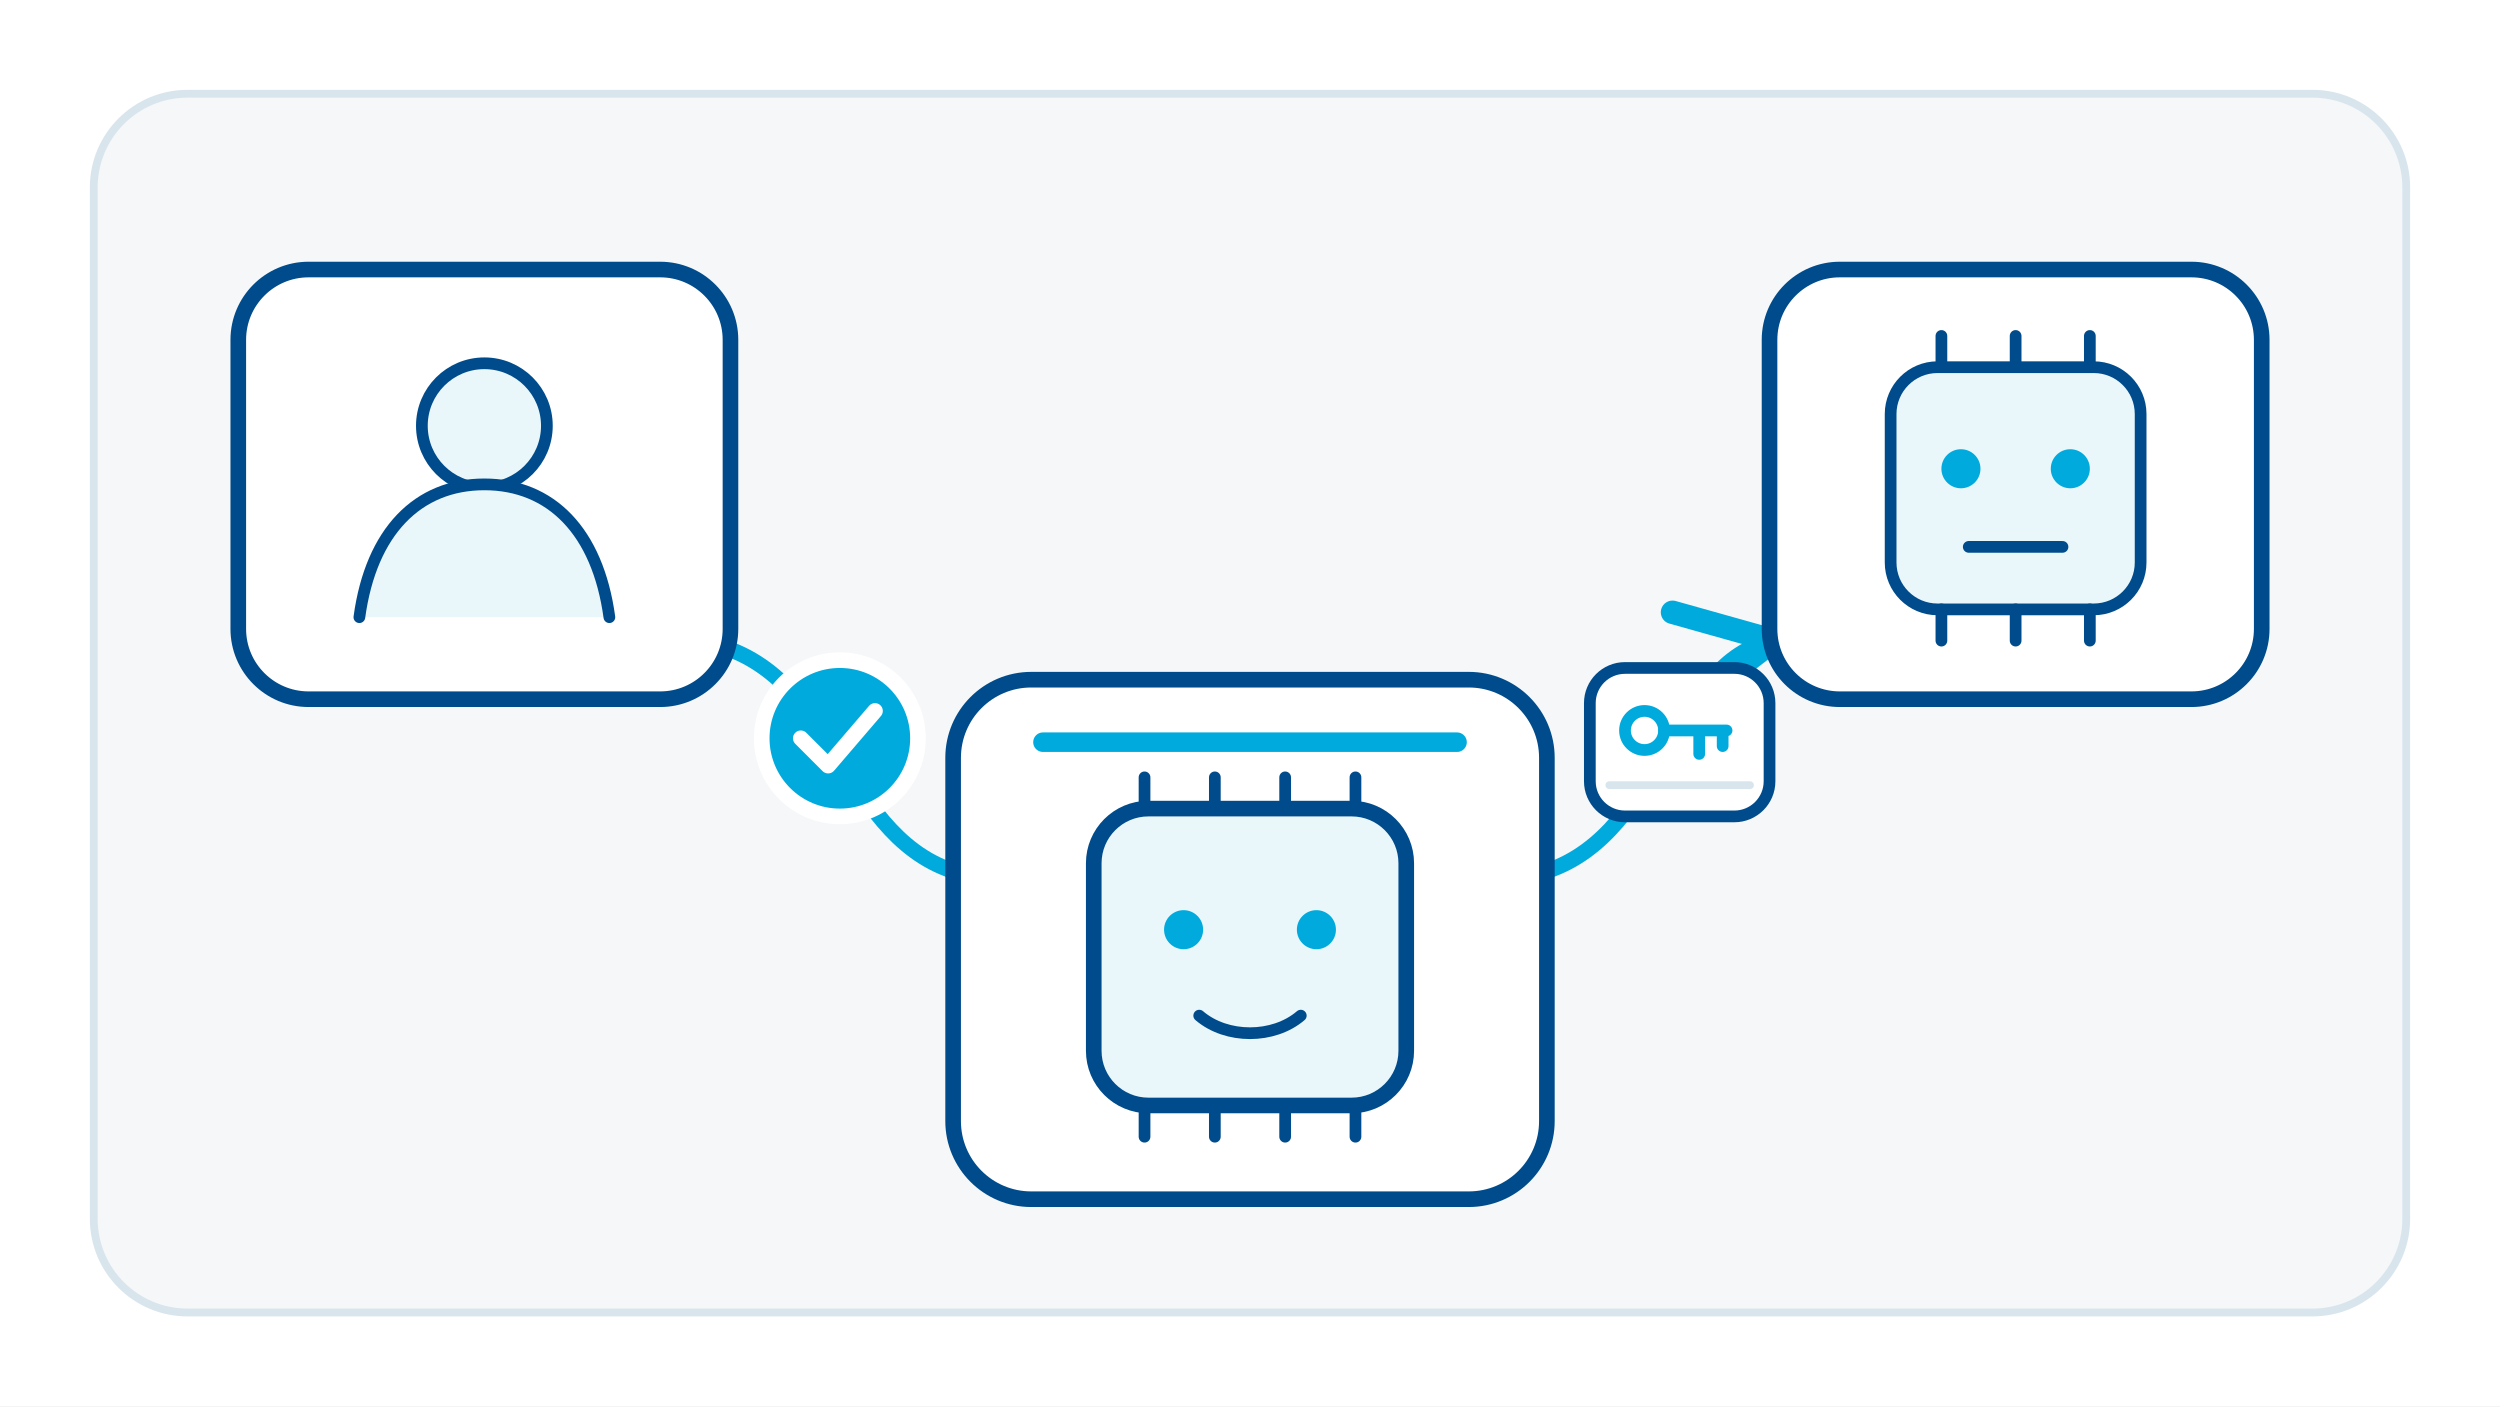
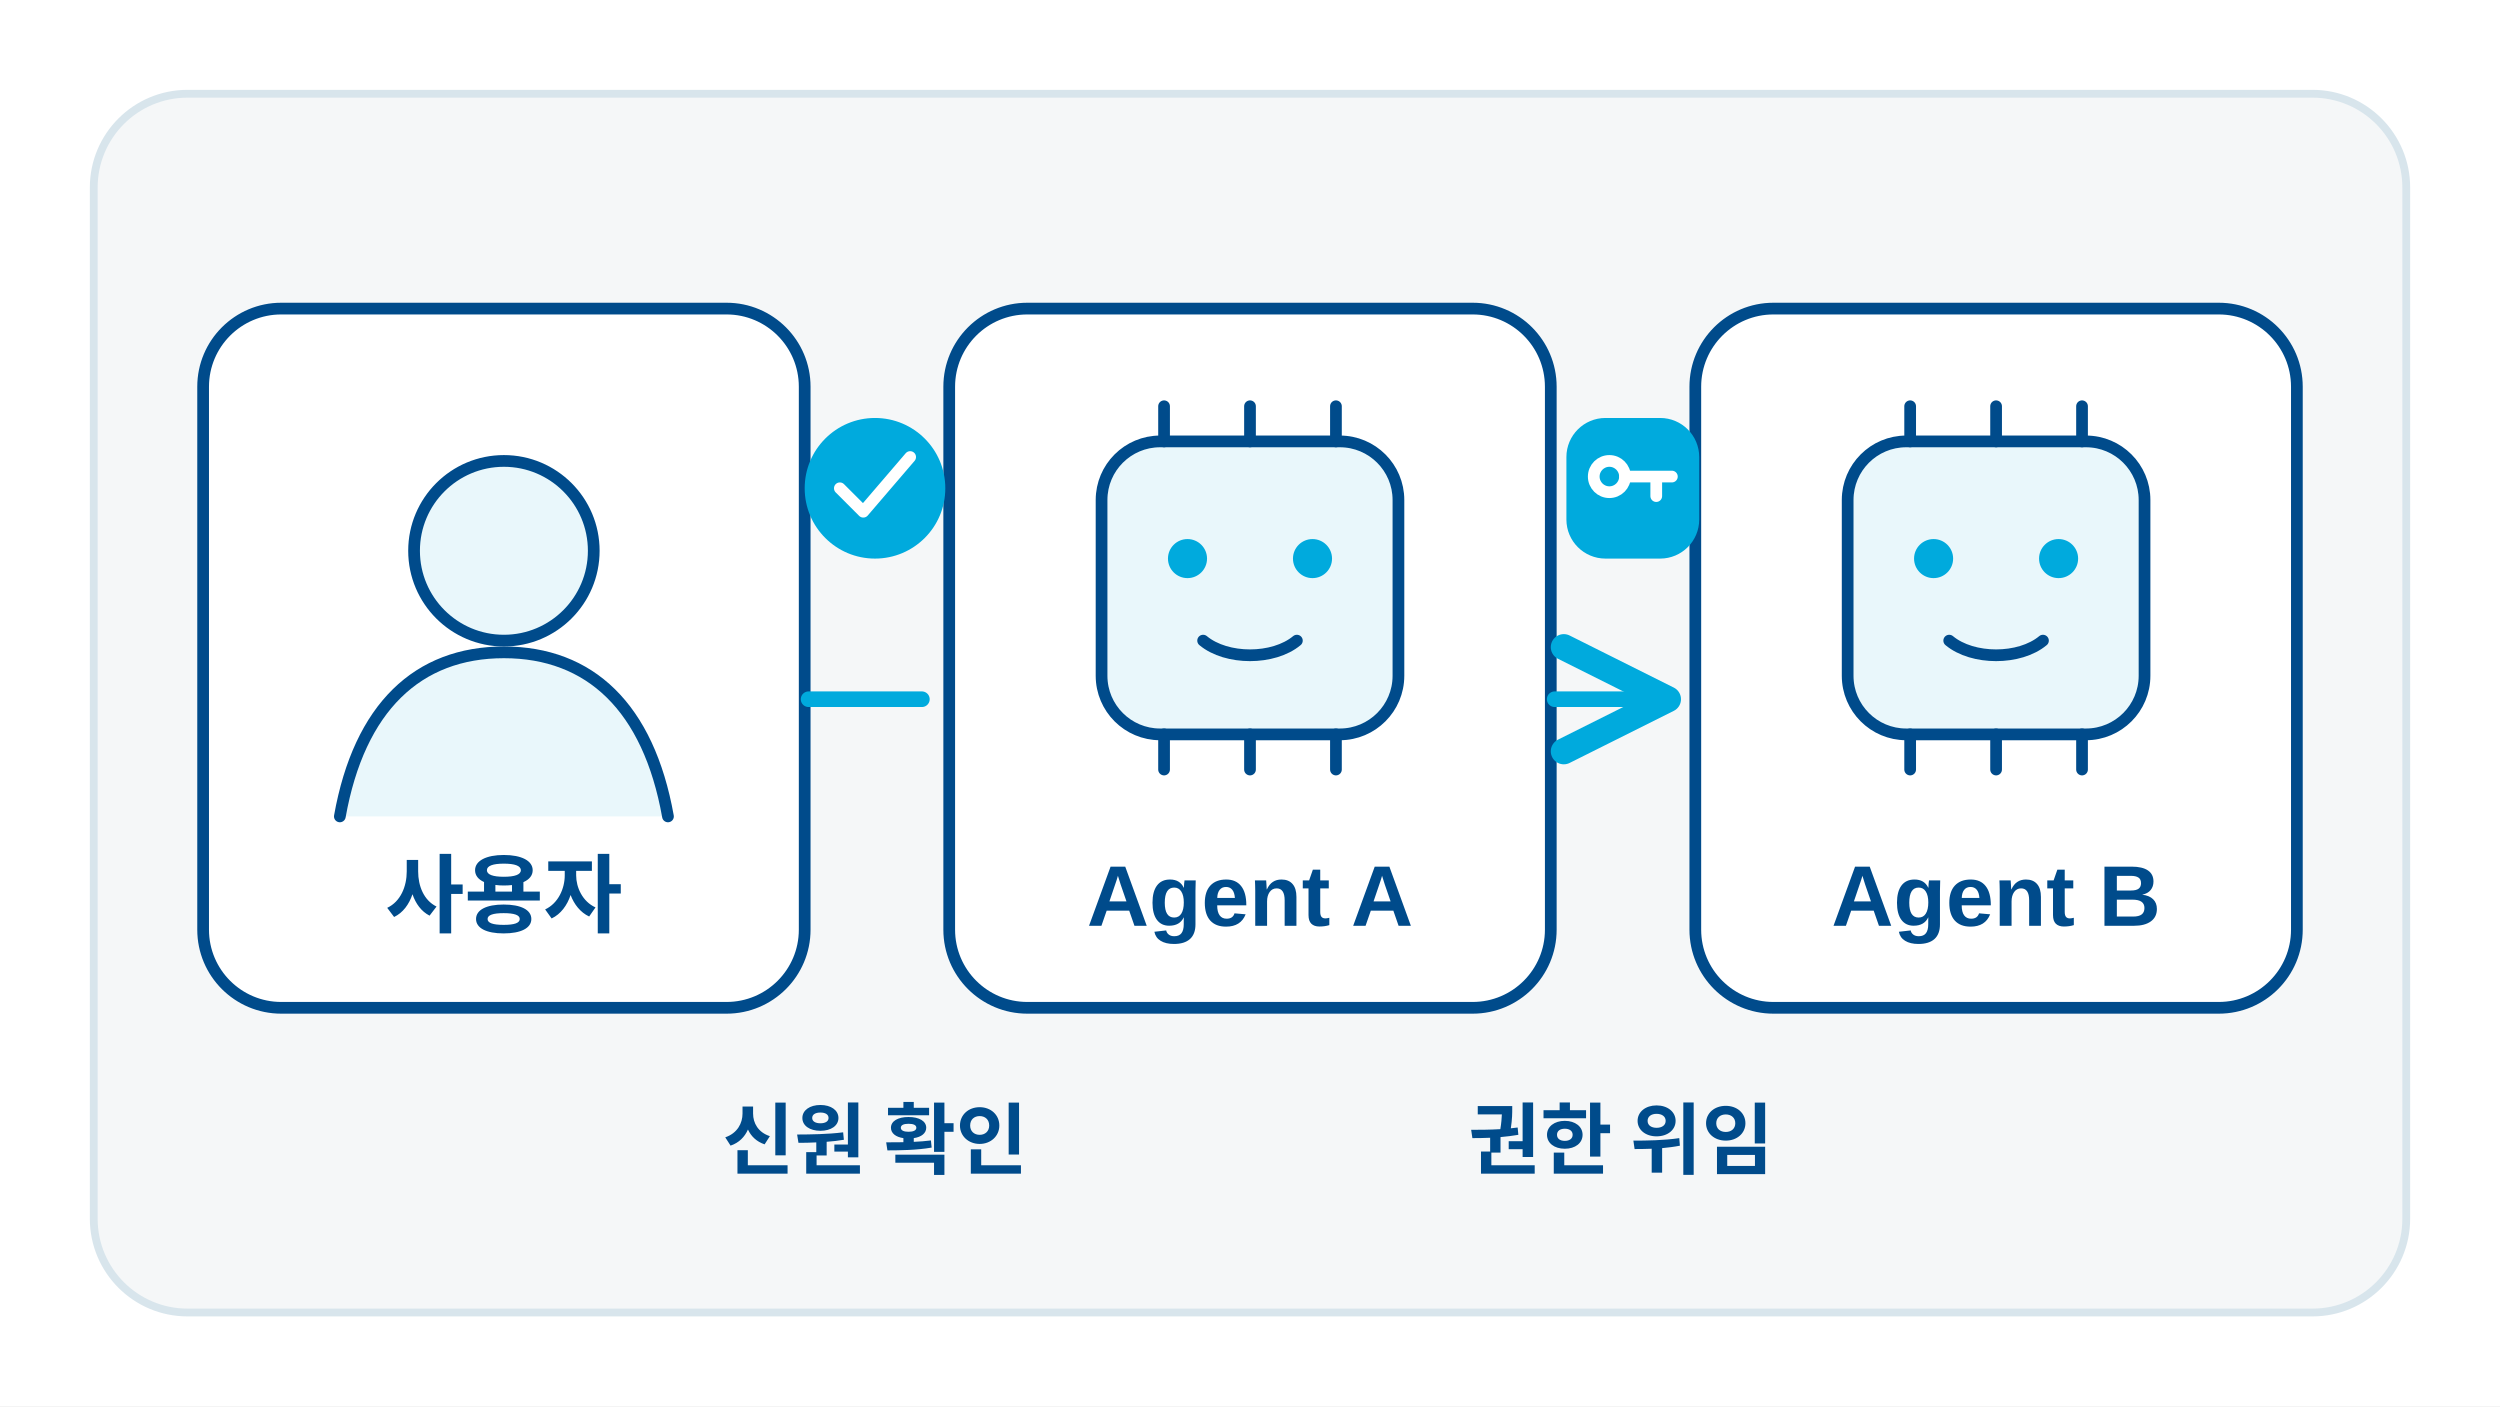
<svg xmlns="http://www.w3.org/2000/svg" viewBox="0 0 640 360" role="img" aria-labelledby="title desc">
  <defs>
-     <marker id="arrow" viewBox="0 0 12 12" refX="10" refY="6" markerWidth="9" markerHeight="9" orient="auto">
+     <marker id="arrow" viewBox="0 0 12 12" refX="10" refY="6" markerWidth="10" markerHeight="10" orient="auto">
      <path d="M2 2 10 6 2 10" fill="none" stroke="#00aadd" stroke-width="2" stroke-linecap="round" stroke-linejoin="round" />
    </marker>
  </defs>
  <rect width="640" height="360" fill="#ffffff" />
  <rect x="24" y="24" width="592" height="312" rx="24" fill="#f5f7f8" stroke="#d8e5ec" stroke-width="2" />
-   <path d="M178 164c36 5 36 49 66 59M396 223c30-10 32-54 58-59" fill="none" stroke="#00aadd" stroke-width="4" stroke-linecap="round" marker-end="url(#arrow)" />
-   <rect x="61" y="69" width="126" height="110" rx="18" fill="#ffffff" stroke="#004b8b" stroke-width="4" />
-   <circle cx="124" cy="109" r="16" fill="#e9f7fb" stroke="#004b8b" stroke-width="3" />
-   <path d="M92 158c3-22 15-34 32-34s29 12 32 34" fill="#e9f7fb" stroke="#004b8b" stroke-width="3" stroke-linecap="round" />
-   <circle cx="215" cy="189" r="20" fill="#00aadd" stroke="#ffffff" stroke-width="4" />
-   <path d="m205 189 7 7 12-14" fill="none" stroke="#ffffff" stroke-width="4" stroke-linecap="round" stroke-linejoin="round" />
-   <rect x="244" y="174" width="152" height="133" rx="20" fill="#ffffff" stroke="#004b8b" stroke-width="4" />
-   <path d="M267 190h106" stroke="#00aadd" stroke-width="5" stroke-linecap="round" />
-   <rect x="280" y="207" width="80" height="76" rx="14" fill="#e9f7fb" stroke="#004b8b" stroke-width="4" />
-   <path d="M293 199v8m18-8v8m18-8v8m18-8v8M293 283v8m18-8v8m18-8v8m18-8v8" stroke="#004b8b" stroke-width="3" stroke-linecap="round" />
-   <circle cx="303" cy="238" r="5" fill="#00aadd" />
-   <circle cx="337" cy="238" r="5" fill="#00aadd" />
-   <path d="M307 260c7 6 19 6 26 0" fill="none" stroke="#004b8b" stroke-width="3" stroke-linecap="round" />
-   <rect x="407" y="171" width="46" height="38" rx="9" fill="#ffffff" stroke="#004b8b" stroke-width="3" />
-   <circle cx="421" cy="187" r="5" fill="none" stroke="#00aadd" stroke-width="3" />
-   <path d="M426 187h16m-7 0v6m6-6v4" fill="none" stroke="#00aadd" stroke-width="3" stroke-linecap="round" stroke-linejoin="round" />
-   <path d="M412 201h36" stroke="#d8e5ec" stroke-width="2" stroke-linecap="round" />
-   <rect x="453" y="69" width="126" height="110" rx="18" fill="#ffffff" stroke="#004b8b" stroke-width="4" />
-   <rect x="484" y="94" width="64" height="62" rx="12" fill="#e9f7fb" stroke="#004b8b" stroke-width="3" />
-   <path d="M497 86v8m19-8v8m19-8v8M497 156v8m19-8v8m19-8v8" stroke="#004b8b" stroke-width="3" stroke-linecap="round" />
-   <circle cx="502" cy="120" r="5" fill="#00aadd" />
-   <circle cx="530" cy="120" r="5" fill="#00aadd" />
-   <path d="M504 140h24" stroke="#004b8b" stroke-width="3" stroke-linecap="round" />
+   <rect x="52" y="79" width="154" height="179" rx="20" fill="#ffffff" stroke="#004b8b" stroke-width="3" />
+   <circle cx="129" cy="141" r="23" fill="#e9f7fb" stroke="#004b8b" stroke-width="3" />
+   <path d="M87 209c5-28 20-42 42-42s37 14 42 42" fill="#e9f7fb" stroke="#004b8b" stroke-width="3" stroke-linecap="round" />
+   <text x="129" y="237" fill="#004b8b" font-family="Arial, Apple SD Gothic Neo, Malgun Gothic, sans-serif" font-size="22" font-weight="700" text-anchor="middle">사용자</text>
+   <rect x="243" y="79" width="154" height="179" rx="20" fill="#ffffff" stroke="#004b8b" stroke-width="3" />
+   <rect x="282" y="113" width="76" height="75" rx="15" fill="#e9f7fb" stroke="#004b8b" stroke-width="3" />
+   <path d="M298 104v9m22-9v9m22-9v9M298 188v9m22-9v9m22-9v9" stroke="#004b8b" stroke-width="3" stroke-linecap="round" />
+   <circle cx="304" cy="143" r="5" fill="#00aadd" />
+   <circle cx="336" cy="143" r="5" fill="#00aadd" />
+   <path d="M308 164c6 5 18 5 24 0" fill="none" stroke="#004b8b" stroke-width="3" stroke-linecap="round" />
+   <text x="320" y="237" fill="#004b8b" font-family="Arial, Apple SD Gothic Neo, Malgun Gothic, sans-serif" font-size="22" font-weight="700" text-anchor="middle">Agent A</text>
+   <rect x="434" y="79" width="154" height="179" rx="20" fill="#ffffff" stroke="#004b8b" stroke-width="3" />
+   <rect x="473" y="113" width="76" height="75" rx="15" fill="#e9f7fb" stroke="#004b8b" stroke-width="3" />
+   <path d="M489 104v9m22-9v9m22-9v9M489 188v9m22-9v9m22-9v9" stroke="#004b8b" stroke-width="3" stroke-linecap="round" />
+   <circle cx="495" cy="143" r="5" fill="#00aadd" />
+   <circle cx="527" cy="143" r="5" fill="#00aadd" />
+   <path d="M499 164c6 5 18 5 24 0" fill="none" stroke="#004b8b" stroke-width="3" stroke-linecap="round" />
+   <text x="511" y="237" fill="#004b8b" font-family="Arial, Apple SD Gothic Neo, Malgun Gothic, sans-serif" font-size="22" font-weight="700" text-anchor="middle">Agent B</text>
+   <path d="M207 179h29M398 179h29" fill="none" stroke="#00aadd" stroke-width="4" stroke-linecap="round" marker-end="url(#arrow)" />
+   <circle cx="224" cy="125" r="18" fill="#00aadd" />
+   <path d="m215 125 6 6 12-14" fill="none" stroke="#ffffff" stroke-width="3" stroke-linecap="round" stroke-linejoin="round" />
+   <rect x="401" y="107" width="34" height="36" rx="10" fill="#00aadd" />
+   <circle cx="412" cy="122" r="4" fill="none" stroke="#ffffff" stroke-width="3" />
+   <path d="M416 122h12m-4 0v5" fill="none" stroke="#ffffff" stroke-width="3" stroke-linecap="round" />
+   <text x="224" y="299" fill="#004b8b" font-family="Arial, Apple SD Gothic Neo, Malgun Gothic, sans-serif" font-size="20" font-weight="700" text-anchor="middle">신원 확인</text>
+   <text x="415" y="299" fill="#004b8b" font-family="Arial, Apple SD Gothic Neo, Malgun Gothic, sans-serif" font-size="20" font-weight="700" text-anchor="middle">권한 위임</text>
</svg>
